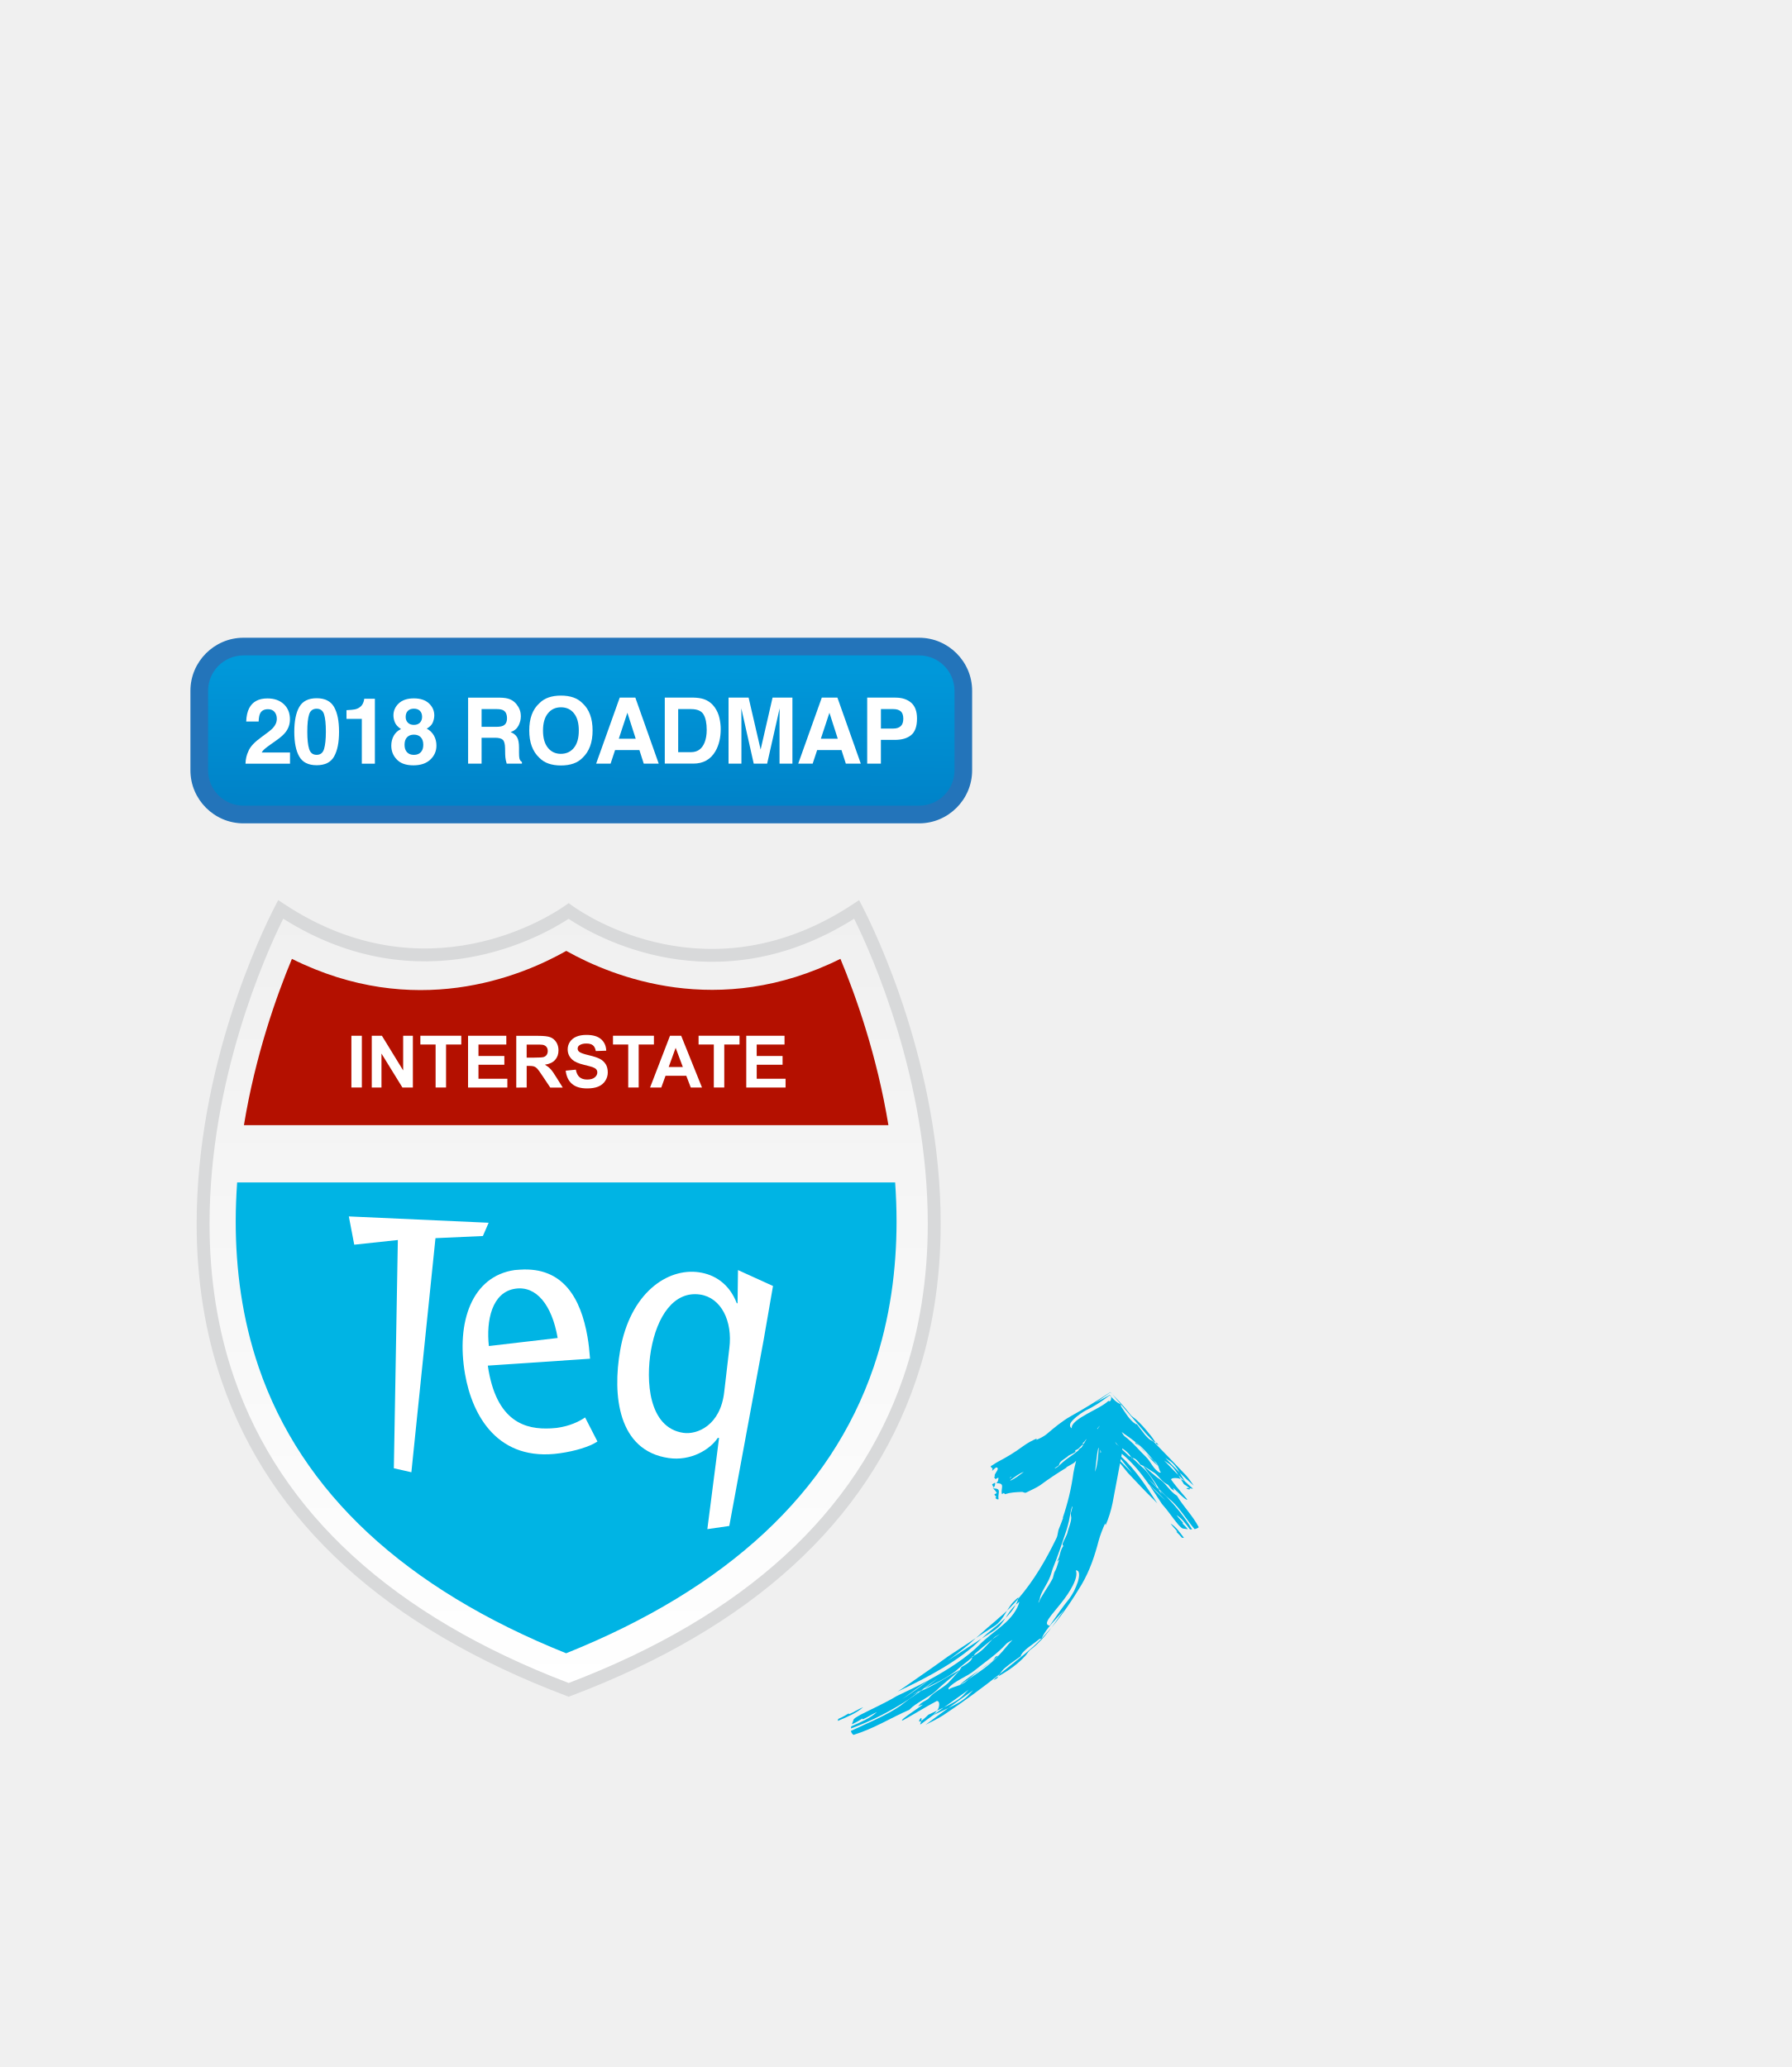
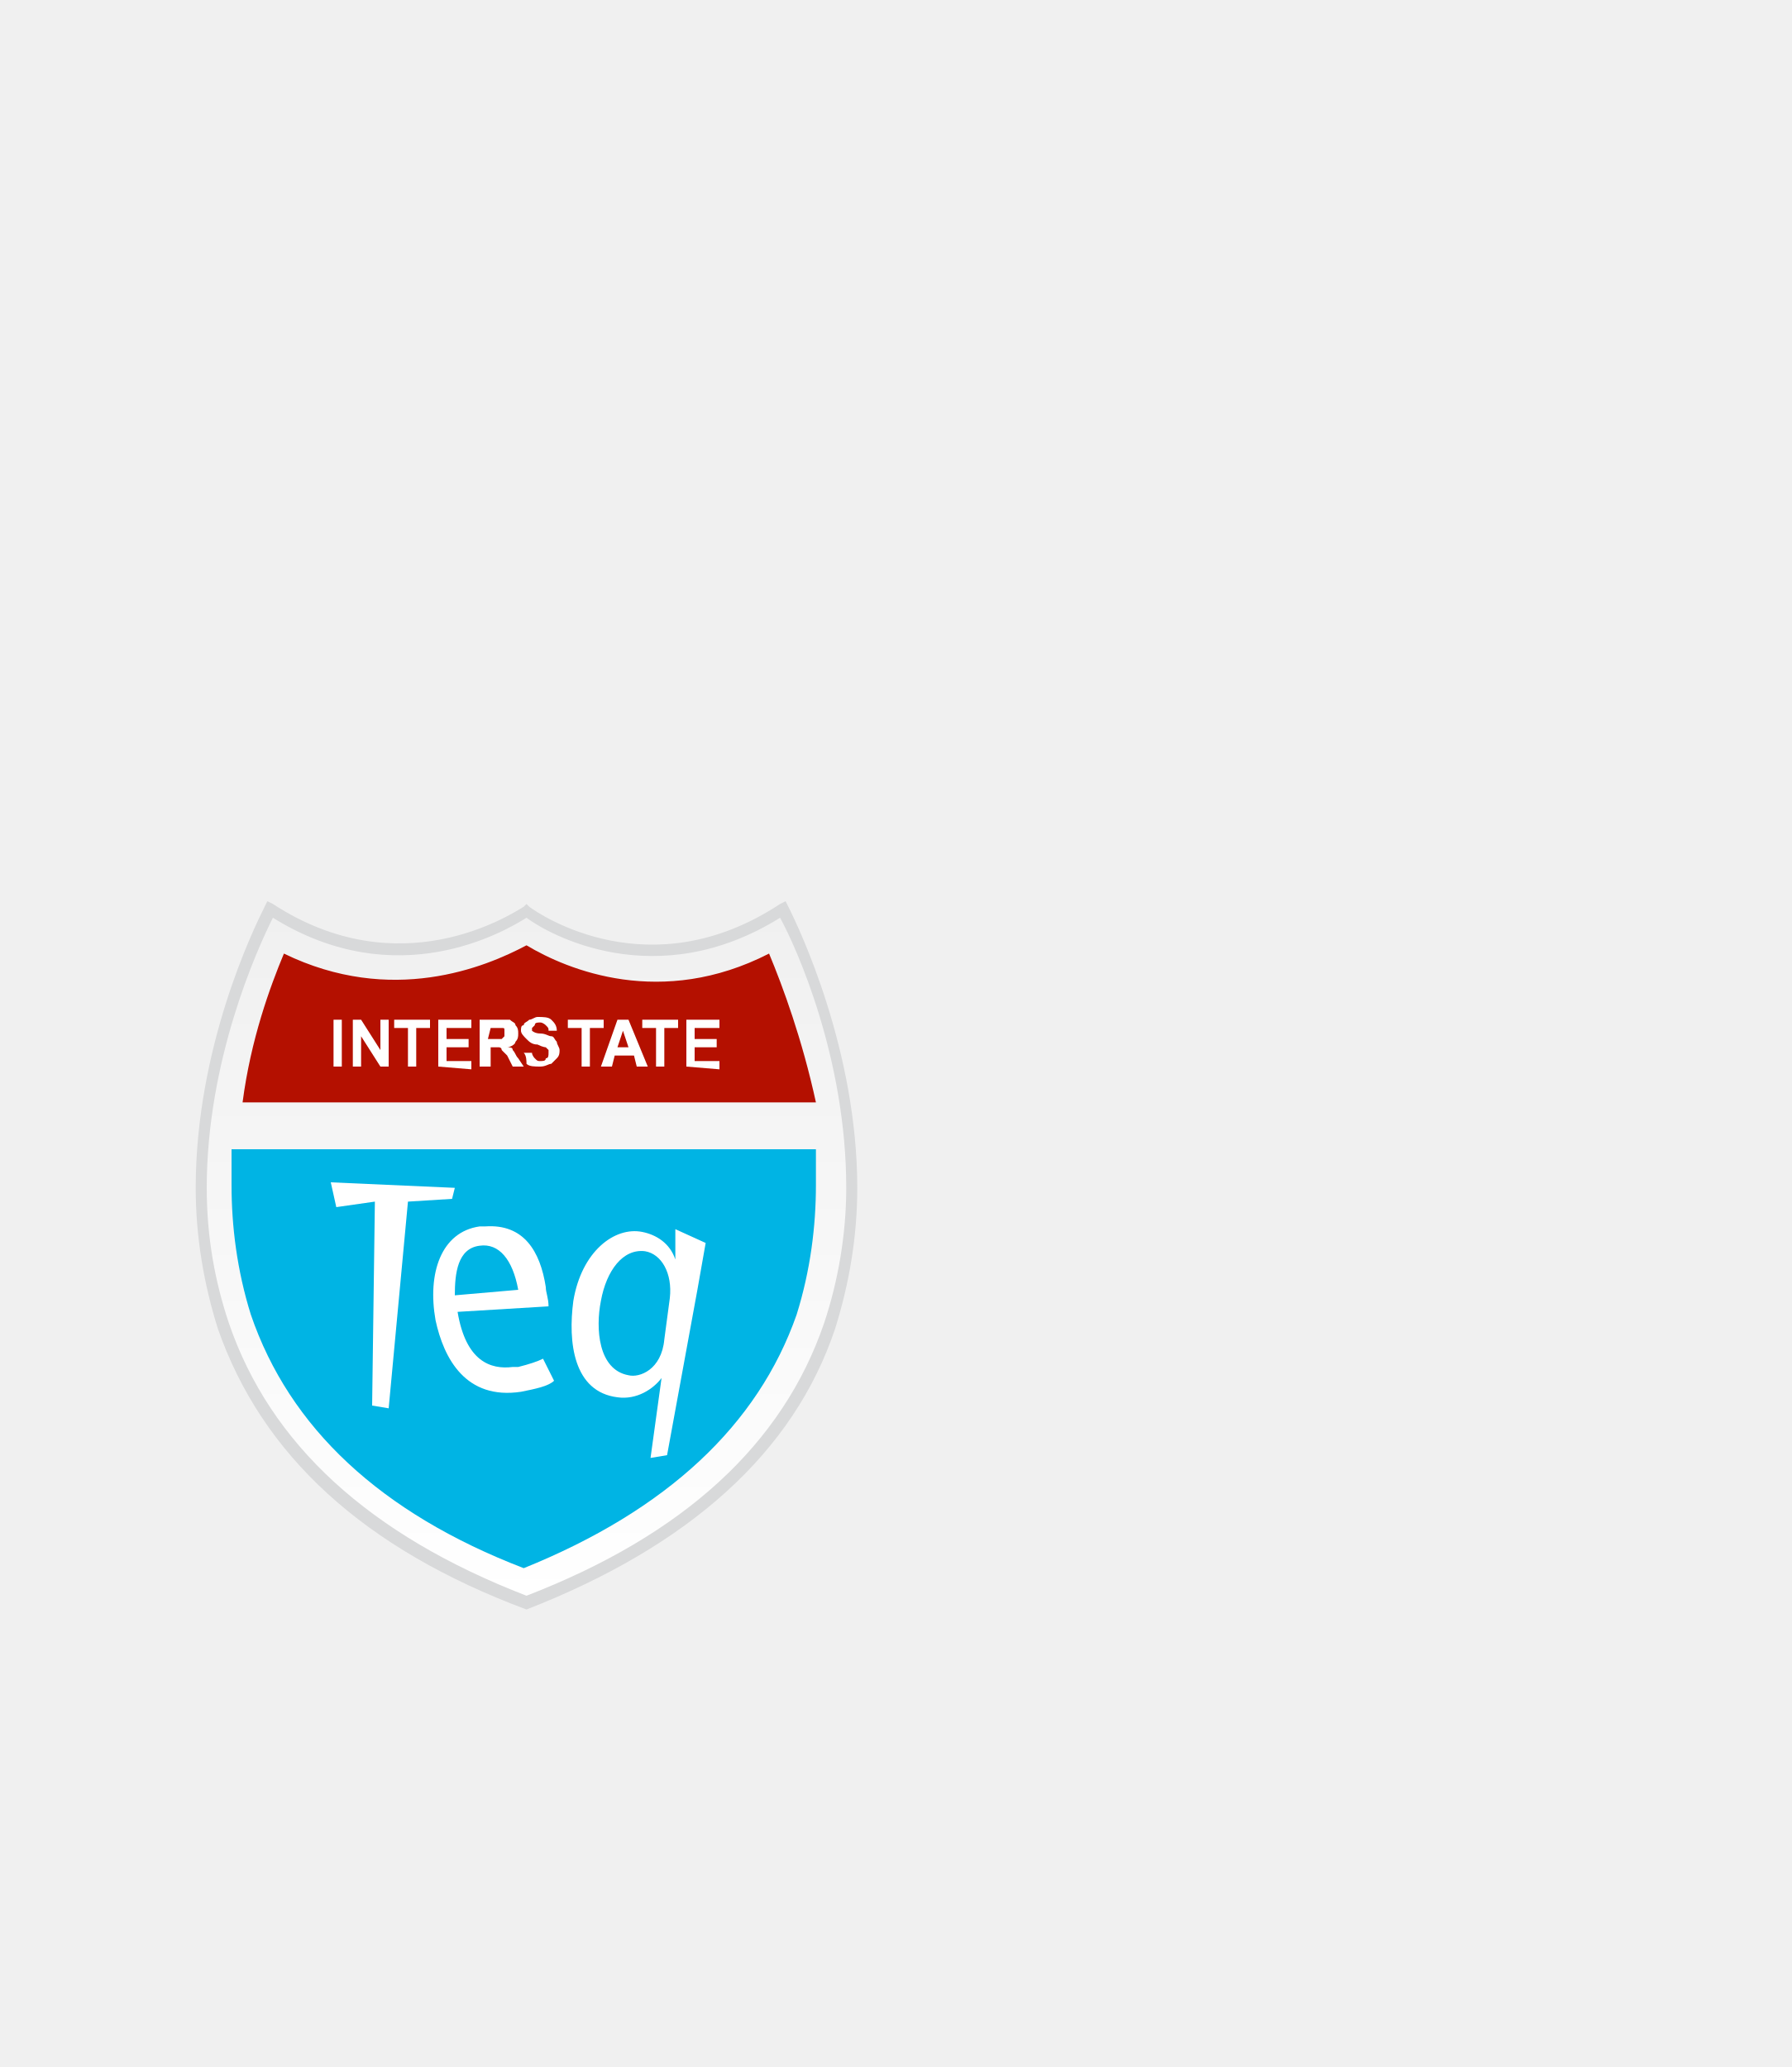
<svg xmlns="http://www.w3.org/2000/svg" version="1.1" id="Layer_1" x="0px" y="0px" viewBox="0 0 65 75" style="enable-background:new 0 0 65 75;" xml:space="preserve">
  <style type="text/css">
	.st0{fill:url(#SVGID_1_);}
	.st1{fill:#D8D9DA;}
	.st2{fill:#00B4E4;}
	.st3{fill:#B41000;}
	.st4{fill:#FFFFFF;}
- 	.st5{fill:#2374BA;}
- 	.st6{fill:url(#SVGID_2_);}
</style>
  <g>
    <g>
-       <linearGradient id="SVGID_1_" gradientUnits="userSpaceOnUse" x1="20.63" y1="109.315" x2="20.63" y2="80.997" gradientTransform="matrix(1 0 0 1 0 -48)">
+       <linearGradient id="SVGID_1_" gradientUnits="userSpaceOnUse" x1="19.13" y1="-30.129" x2="19.13" y2="-4.959" gradientTransform="matrix(1 0 0 -1 0 28)">
        <stop offset="0" style="stop-color:#FFFFFF" />
        <stop offset="1" style="stop-color:#F0F0F0" />
      </linearGradient>
-       <path class="st0" d="M7.368,44.407c0,1.836,0.25,3.754,0.898,5.64c1.726,5.029,5.888,8.82,12.364,11.268    c6.479-2.449,10.64-6.24,12.365-11.271c0.647-1.887,0.897-3.804,0.897-5.64c0-5.711-2.411-10.626-2.814-11.407    c-5.301,3.508-9.88,0.466-10.449,0.058c-0.559,0.394-5.194,3.416-10.448-0.058C9.779,33.778,7.368,38.697,7.368,44.407z" />
-       <path class="st1" d="M20.63,61.565l-0.083-0.032C14,59.059,9.793,55.22,8.045,50.123c-0.604-1.757-0.911-3.681-0.911-5.715    c0-5.722,2.365-10.599,2.84-11.518l0.119-0.231l0.217,0.144c5.148,3.404,9.684,0.414,10.184,0.062l0.136-0.095l0.135,0.097    c0.496,0.356,4.99,3.373,10.184-0.063l0.217-0.144l0.12,0.231c0.474,0.919,2.84,5.796,2.84,11.514    c0,2.034-0.306,3.957-0.909,5.715c-1.748,5.098-5.955,8.939-12.504,11.414L20.63,61.565z M10.274,33.334    c-0.648,1.312-2.672,5.832-2.672,11.074c0,1.983,0.298,3.855,0.885,5.564c1.694,4.938,5.78,8.669,12.143,11.094    c6.366-2.424,10.451-6.158,12.144-11.097c0.586-1.71,0.884-3.582,0.884-5.564c0-5.238-2.024-9.758-2.672-11.07    c-5.043,3.18-9.426,0.627-10.359,0.004C19.688,33.955,15.273,36.483,10.274,33.334z" />
+       <path class="st0" d="M7.3,43.1c0,1.6,0.2,3.3,0.8,5c1.5,4.5,5.2,7.8,11,10c5.8-2.2,9.5-5.5,11-10c0.6-1.7,0.8-3.4,0.8-5    c0-5.1-2.1-9.4-2.5-10.1c-4.7,3.1-8.8,0.4-9.3,0.1c-0.5,0.4-4.6,3-9.3-0.1C9.5,33.7,7.3,38,7.3,43.1z" />
+       <path class="st1" d="M19.1,58.4L19.1,58.4c-5.9-2.2-9.6-5.6-11.2-10.2c-0.5-1.6-0.8-3.3-0.8-5.1c0-5.1,2.1-9.4,2.5-10.2l0.1-0.2    l0.2,0.1c4.6,3,8.6,0.4,9.1,0.1l0.1-0.1l0.1,0.1c0.4,0.3,4.4,3,9.1-0.1l0.2-0.1l0.1,0.2c0.4,0.8,2.5,5.2,2.5,10.2    c0,1.8-0.3,3.5-0.8,5.1C28.8,52.7,25,56.1,19.1,58.4L19.1,58.4z M9.9,33.3c-0.6,1.2-2.4,5.2-2.4,9.8c0,1.8,0.3,3.4,0.8,4.9    c1.5,4.4,5.1,7.7,10.8,9.9c5.7-2.2,9.3-5.5,10.8-9.9c0.5-1.5,0.8-3.2,0.8-4.9c0-4.7-1.8-8.7-2.4-9.8c-4.5,2.8-8.4,0.6-9.2,0    C18.3,33.8,14.4,36.1,9.9,33.3z" />
    </g>
-     <path class="st2" d="M8.551,44.322c0,1.725,0.232,3.519,0.83,5.276c1.552,4.559,5.317,8.046,11.157,10.39   c5.84-2.344,9.605-5.831,11.158-10.39c0.597-1.757,0.829-3.551,0.829-5.276c0-0.48-0.019-0.953-0.051-1.419H8.603   C8.571,43.37,8.551,43.843,8.551,44.322z" />
-     <path class="st3" d="M30.489,34.791c-4.425,2.2-8.258,0.659-9.946-0.288c-1.685,0.954-5.51,2.503-9.953,0.289   c-0.561,1.346-1.327,3.506-1.741,6.035H32.23C31.815,38.297,31.049,36.137,30.489,34.791z" />
+     <path class="st2" d="M8.4,43c0,1.5,0.2,3.1,0.7,4.7c1.4,4.1,4.7,7.2,9.9,9.2c5.2-2.1,8.5-5.2,9.9-9.2c0.5-1.6,0.7-3.2,0.7-4.7   c0-0.4,0-0.8,0-1.3H8.4C8.4,42.2,8.4,42.6,8.4,43z" />
+     <path class="st3" d="M27.9,34.6c-3.9,2-7.3,0.6-8.8-0.3c-1.5,0.8-4.9,2.2-8.8,0.3c-0.5,1.2-1.2,3.1-1.5,5.4h20.8   C29.1,37.7,28.4,35.8,27.9,34.6z" />
    <g>
      <g>
-         <polygon class="st4" points="14.288,53.275 14.433,44.993 12.851,45.163 12.655,44.137 17.727,44.367 17.518,44.848      15.798,44.926 14.924,53.42    " />
+         <polygon class="st4" points="13.5,51 13.6,43.6 12.2,43.8 12,42.9 16.5,43.1 16.4,43.5 14.8,43.6 14.1,51.1    " />
        <g>
-           <path class="st4" d="M21.674,52.304c-0.28,0.19-0.818,0.349-1.356,0.426c-2.252,0.325-3.185-1.359-3.447-2.87      c-0.329-1.894,0.247-3.553,1.802-3.777c0.058-0.008,0.134-0.006,0.191-0.014c1.575-0.106,2.208,1.053,2.448,2.43      c0.049,0.279,0.064,0.453,0.094,0.801l-3.709,0.251c0.298,2.062,1.387,2.325,2.287,2.277c0.073-0.01,0.148-0.007,0.22-0.018      c0.465-0.067,0.796-0.223,1.022-0.379L21.674,52.304z M20.231,48.548c-0.209-1.206-0.776-1.898-1.532-1.789      c-0.857,0.123-1.065,1.158-0.964,2.081L20.231,48.548z" />
-           <path class="st4" d="M25.661,55.484l0.425-3.306l-0.044-0.007c-0.301,0.445-0.996,0.847-1.781,0.734      c-1.845-0.266-2.047-2.279-1.763-3.908c0.361-2.079,1.712-2.999,2.86-2.833c0.553,0.079,1.092,0.402,1.37,1.121l0.029,0.005      l0.016-1.206l1.27,0.577l-0.338,1.948l-1.248,6.759L25.661,55.484z M26.459,48.918c0.124-0.973-0.292-1.834-1.062-1.946      c-0.944-0.137-1.565,0.779-1.781,2.024c-0.189,1.086-0.101,2.81,1.178,2.995c0.494,0.071,1.342-0.268,1.479-1.484L26.459,48.918      z" />
+           <path class="st4" d="M20.1,50.1c-0.2,0.2-0.7,0.3-1.2,0.4c-2,0.3-2.8-1.2-3.1-2.6c-0.3-1.7,0.2-3.2,1.6-3.4c0.1,0,0.1,0,0.2,0      c1.4-0.1,2,0.9,2.2,2.2c0,0.2,0.1,0.4,0.1,0.7l-3.3,0.2c0.3,1.8,1.2,2.1,2,2c0.1,0,0.1,0,0.2,0c0.4-0.1,0.7-0.2,0.9-0.3      L20.1,50.1z M18.8,46.8c-0.2-1.1-0.7-1.7-1.4-1.6c-0.8,0.1-0.9,1-0.9,1.8L18.8,46.8z" />
+           <path class="st4" d="M23.6,52.9L24,50l0,0c-0.3,0.4-0.9,0.8-1.6,0.7c-1.6-0.2-1.8-2-1.6-3.5c0.3-1.8,1.5-2.7,2.5-2.5      c0.5,0.1,1,0.4,1.2,1l0,0l0-1.1l1.1,0.5l-0.3,1.7l-1.1,6L23.6,52.9z M24.3,47.1c0.1-0.9-0.3-1.6-0.9-1.7      c-0.8-0.1-1.4,0.7-1.6,1.8c-0.2,1-0.1,2.5,1,2.7c0.4,0.1,1.2-0.2,1.3-1.3L24.3,47.1z" />
        </g>
      </g>
    </g>
    <g>
-       <path class="st4" d="M12.748,39.459v-1.877h0.379v1.877H12.748z" />
-       <path class="st4" d="M13.487,39.459v-1.877h0.368l0.771,1.258v-1.258h0.352v1.877h-0.38l-0.759-1.231v1.231H13.487z" />
-       <path class="st4" d="M15.803,39.459v-1.56H15.25v-0.318h1.484v0.318h-0.552v1.56H15.803z" />
-       <path class="st4" d="M16.98,39.459v-1.877h1.388V37.9h-1.01v0.416h0.939v0.318h-0.939v0.509h1.048v0.317L16.98,39.459    L16.98,39.459z" />
-       <path class="st4" d="M19.107,37.901h0.295c0.153,0,0.246,0.002,0.276,0.007c0.062,0.01,0.109,0.035,0.143,0.074    c0.034,0.038,0.05,0.089,0.05,0.152c0,0.056-0.013,0.103-0.039,0.14c-0.025,0.037-0.061,0.064-0.106,0.079    c-0.046,0.015-0.159,0.022-0.34,0.022h-0.28v-0.474C19.106,37.901,19.107,37.901,19.107,37.901z M19.107,39.459v-0.784h0.077    c0.088,0,0.151,0.007,0.192,0.021c0.039,0.015,0.078,0.041,0.114,0.079c0.036,0.038,0.102,0.13,0.199,0.277l0.273,0.409h0.453    l-0.229-0.367c-0.09-0.147-0.161-0.248-0.215-0.305c-0.053-0.057-0.121-0.109-0.202-0.158c0.164-0.023,0.287-0.081,0.369-0.173    c0.082-0.092,0.123-0.208,0.123-0.348c0-0.11-0.027-0.209-0.081-0.295c-0.055-0.086-0.127-0.146-0.218-0.18    s-0.237-0.05-0.437-0.05h-0.796v1.877L19.107,39.459L19.107,39.459z" />
-       <path class="st4" d="M20.522,38.849l0.368-0.037c0.022,0.123,0.067,0.214,0.135,0.272c0.068,0.057,0.159,0.087,0.275,0.087    c0.122,0,0.214-0.026,0.276-0.078c0.062-0.052,0.093-0.111,0.093-0.18c0-0.044-0.013-0.082-0.039-0.113    c-0.025-0.032-0.072-0.058-0.136-0.081c-0.044-0.015-0.145-0.043-0.303-0.081c-0.202-0.05-0.344-0.111-0.425-0.185    c-0.115-0.103-0.172-0.229-0.172-0.379c0-0.095,0.026-0.185,0.08-0.268s0.132-0.147,0.234-0.19    c0.102-0.044,0.223-0.065,0.368-0.065c0.235,0,0.411,0.052,0.53,0.156c0.119,0.104,0.18,0.243,0.187,0.417l-0.379,0.013    c-0.016-0.096-0.051-0.166-0.104-0.209c-0.052-0.043-0.132-0.065-0.238-0.065c-0.108,0-0.194,0.022-0.256,0.068    c-0.039,0.029-0.06,0.068-0.06,0.118c0,0.045,0.019,0.083,0.056,0.114c0.048,0.04,0.164,0.082,0.347,0.125    c0.184,0.043,0.32,0.088,0.408,0.135c0.088,0.047,0.156,0.11,0.207,0.191c0.05,0.081,0.075,0.18,0.075,0.299    c0,0.108-0.03,0.209-0.09,0.303c-0.059,0.093-0.144,0.164-0.253,0.209c-0.108,0.046-0.245,0.068-0.407,0.068    c-0.238,0-0.42-0.055-0.547-0.165C20.623,39.219,20.547,39.059,20.522,38.849z" />
-       <path class="st4" d="M22.791,39.459v-1.56h-0.553v-0.318h1.485v0.318H23.17v1.56H22.791z" />
-       <path class="st4" d="M24.259,38.716l0.252-0.696l0.261,0.696H24.259z M24.712,37.583h-0.406l-0.723,1.877h0.407l0.154-0.426h0.753    l0.163,0.426h0.407L24.712,37.583z" />
-       <path class="st4" d="M25.896,39.459v-1.56h-0.553v-0.318h1.485v0.318h-0.553v1.56H25.896z" />
-       <path class="st4" d="M27.073,39.459v-1.877h1.388V37.9h-1.01v0.416h0.939v0.318h-0.938v0.509h1.047v0.317L27.073,39.459    L27.073,39.459z" />
+       <path class="st4" d="M12.1,38.7V37h0.3v1.7H12.1z" />
+       <path class="st4" d="M12.8,38.7V37h0.3l0.7,1.1V37h0.3v1.7h-0.3l-0.7-1.1v1.1H12.8z" />
+       <path class="st4" d="M14.8,38.7v-1.4h-0.5V37h1.3v0.3h-0.5v1.4H14.8z" />
+       <path class="st4" d="M15.9,38.7V37h1.2v0.3h-0.9v0.4h0.8V38h-0.8v0.5h0.9v0.3L15.9,38.7L15.9,38.7z" />
+       <path class="st4" d="M17.8,37.3H18c0.1,0,0.2,0,0.2,0c0.1,0,0.1,0,0.1,0.1c0,0,0,0.1,0,0.1c0,0,0,0.1,0,0.1c0,0-0.1,0.1-0.1,0.1    c0,0-0.1,0-0.3,0h-0.2L17.8,37.3C17.8,37.3,17.8,37.3,17.8,37.3z M17.8,38.7V38h0.1c0.1,0,0.1,0,0.2,0c0,0,0.1,0,0.1,0.1    c0,0,0.1,0.1,0.2,0.2l0.2,0.4h0.4l-0.2-0.3c-0.1-0.1-0.1-0.2-0.2-0.3c0-0.1-0.1-0.1-0.2-0.1c0.1,0,0.3-0.1,0.3-0.2    c0.1-0.1,0.1-0.2,0.1-0.3c0-0.1,0-0.2-0.1-0.3c0-0.1-0.1-0.1-0.2-0.2c-0.1,0-0.2,0-0.4,0h-0.7v1.7L17.8,38.7L17.8,38.7z" />
+       <path class="st4" d="M19,38.2l0.3,0c0,0.1,0.1,0.2,0.1,0.2c0.1,0.1,0.1,0.1,0.2,0.1c0.1,0,0.2,0,0.2-0.1c0.1,0,0.1-0.1,0.1-0.2    c0,0,0-0.1,0-0.1c0,0-0.1-0.1-0.1-0.1c0,0-0.1,0-0.3-0.1c-0.2,0-0.3-0.1-0.4-0.2c-0.1-0.1-0.2-0.2-0.2-0.3c0-0.1,0-0.2,0.1-0.2    c0-0.1,0.1-0.1,0.2-0.2c0.1,0,0.2-0.1,0.3-0.1c0.2,0,0.4,0,0.5,0.1c0.1,0.1,0.2,0.2,0.2,0.4l-0.3,0c0-0.1,0-0.1-0.1-0.2    c0,0-0.1-0.1-0.2-0.1c-0.1,0-0.2,0-0.2,0.1c0,0-0.1,0.1-0.1,0.1c0,0,0,0.1,0,0.1c0,0,0.1,0.1,0.3,0.1c0.2,0,0.3,0.1,0.4,0.1    c0.1,0,0.1,0.1,0.2,0.2c0,0.1,0.1,0.2,0.1,0.3c0,0.1,0,0.2-0.1,0.3c-0.1,0.1-0.1,0.1-0.2,0.2c-0.1,0-0.2,0.1-0.4,0.1    c-0.2,0-0.4,0-0.5-0.1C19.1,38.5,19.1,38.3,19,38.2z" />
+       <path class="st4" d="M21.1,38.7v-1.4h-0.5V37h1.3v0.3h-0.5v1.4H21.1z" />
+       <path class="st4" d="M22.4,38l0.2-0.6l0.2,0.6H22.4z M22.8,37h-0.4l-0.6,1.7h0.4l0.1-0.4h0.7l0.1,0.4h0.4L22.8,37z" />
+       <path class="st4" d="M23.8,38.7v-1.4h-0.5V37h1.3v0.3h-0.5v1.4H23.8z" />
+       <path class="st4" d="M24.9,38.7V37h1.2v0.3h-0.9v0.4H26V38h-0.8v0.5h0.9v0.3L24.9,38.7L24.9,38.7z" />
    </g>
  </g>
-   <g>
-     <path class="st5" d="M35.267,27.951c0,1.058-0.866,1.924-1.924,1.924H8.832c-1.058,0-1.924-0.866-1.924-1.924v-2.887   c0-1.057,0.866-1.924,1.924-1.924h24.511c1.058,0,1.924,0.866,1.924,1.924V27.951z" />
-     <linearGradient id="SVGID_2_" gradientUnits="userSpaceOnUse" x1="21.106" y1="3.751" x2="21.063" y2="-1.675" gradientTransform="matrix(1 0 0 -1 0 28)">
-       <stop offset="0" style="stop-color:#0098DA" />
-       <stop offset="1" style="stop-color:#0080C6" />
-     </linearGradient>
-     <path class="st6" d="M8.832,23.781c-0.708,0-1.283,0.576-1.283,1.283v2.886c0,0.708,0.575,1.283,1.283,1.283h24.511   c0.708,0,1.284-0.575,1.284-1.283v-2.886c0-0.707-0.575-1.283-1.284-1.283C33.343,23.781,8.832,23.781,8.832,23.781z" />
-     <g>
-       <path class="st4" d="M9.016,27.246c0.065-0.157,0.222-0.324,0.467-0.499c0.213-0.152,0.352-0.262,0.414-0.328    c0.096-0.103,0.145-0.216,0.145-0.338c0-0.1-0.027-0.182-0.082-0.249c-0.055-0.066-0.135-0.099-0.237-0.099    c-0.141,0-0.237,0.052-0.288,0.158c-0.029,0.061-0.047,0.157-0.052,0.289H8.932c0.007-0.201,0.044-0.363,0.109-0.486    c0.123-0.235,0.343-0.352,0.659-0.352c0.25,0,0.448,0.069,0.596,0.208s0.222,0.321,0.222,0.549c0,0.175-0.052,0.329-0.156,0.465    c-0.068,0.09-0.18,0.19-0.337,0.3l-0.186,0.132c-0.117,0.082-0.195,0.142-0.238,0.179s-0.079,0.079-0.108,0.128h1.028v0.408H8.906    C8.911,27.539,8.947,27.385,9.016,27.246z" />
-       <path class="st4" d="M12.119,25.652c0.121,0.211,0.181,0.511,0.181,0.9s-0.061,0.688-0.181,0.899s-0.331,0.315-0.631,0.315    s-0.511-0.105-0.631-0.315c-0.121-0.21-0.181-0.51-0.181-0.899s0.061-0.689,0.181-0.9s0.331-0.317,0.631-0.317    C11.787,25.335,11.997,25.441,12.119,25.652z M11.214,27.174c0.044,0.144,0.136,0.215,0.273,0.215s0.228-0.072,0.27-0.215    s0.065-0.351,0.065-0.622c0-0.284-0.022-0.495-0.065-0.631c-0.043-0.137-0.133-0.205-0.27-0.205s-0.229,0.068-0.273,0.205    s-0.066,0.347-0.066,0.631C11.148,26.824,11.17,27.031,11.214,27.174z" />
-       <path class="st4" d="M12.57,26.083v-0.315c0.146-0.007,0.248-0.017,0.307-0.029c0.093-0.021,0.169-0.062,0.227-0.123    c0.04-0.042,0.07-0.098,0.091-0.169c0.012-0.042,0.018-0.074,0.018-0.094H13.6v2.357h-0.474v-1.626L12.57,26.083L12.57,26.083z" />
-       <path class="st4" d="M14.284,26.696c0.06-0.108,0.148-0.188,0.263-0.242c-0.114-0.076-0.188-0.158-0.223-0.247    c-0.034-0.088-0.051-0.17-0.051-0.248c0-0.171,0.065-0.317,0.194-0.438s0.311-0.181,0.547-0.181s0.418,0.061,0.547,0.181    c0.129,0.121,0.194,0.266,0.194,0.438c0,0.078-0.017,0.16-0.051,0.248c-0.034,0.089-0.108,0.165-0.222,0.23    c0.117,0.065,0.204,0.151,0.263,0.258s0.088,0.227,0.088,0.359c0,0.198-0.073,0.367-0.221,0.507    c-0.147,0.139-0.352,0.209-0.616,0.209s-0.463-0.069-0.598-0.209c-0.136-0.139-0.203-0.308-0.203-0.507    C14.195,26.923,14.225,26.803,14.284,26.696z M14.766,27.294c0.06,0.065,0.143,0.096,0.25,0.096s0.189-0.032,0.25-0.096    c0.061-0.065,0.09-0.153,0.09-0.27c0-0.12-0.031-0.211-0.092-0.274s-0.144-0.094-0.248-0.094c-0.105,0-0.187,0.031-0.248,0.094    c-0.062,0.063-0.092,0.153-0.092,0.274C14.676,27.14,14.706,27.23,14.766,27.294z M14.796,26.221    c0.052,0.054,0.125,0.081,0.219,0.081s0.167-0.027,0.22-0.081c0.051-0.054,0.078-0.124,0.078-0.209    c0-0.093-0.025-0.165-0.078-0.219c-0.051-0.052-0.125-0.079-0.22-0.079c-0.094,0-0.166,0.026-0.219,0.079    c-0.052,0.052-0.079,0.125-0.079,0.219C14.716,26.097,14.743,26.167,14.796,26.221z" />
-       <g>
-         <path class="st4" d="M18.505,25.375c0.088,0.038,0.163,0.094,0.224,0.167c0.05,0.061,0.091,0.128,0.121,0.201     c0.03,0.074,0.045,0.158,0.045,0.252c0,0.114-0.029,0.225-0.086,0.336c-0.057,0.109-0.152,0.188-0.284,0.233     c0.11,0.044,0.189,0.108,0.235,0.189s0.069,0.207,0.069,0.375v0.161c0,0.109,0.004,0.183,0.013,0.223     c0.013,0.062,0.044,0.108,0.093,0.137v0.06h-0.553c-0.015-0.053-0.026-0.096-0.033-0.128c-0.013-0.067-0.021-0.136-0.022-0.206     l-0.004-0.223c-0.002-0.152-0.028-0.254-0.079-0.306c-0.051-0.051-0.146-0.077-0.285-0.077h-0.488v0.94h-0.489v-2.395h1.145     C18.291,25.316,18.417,25.336,18.505,25.375z M17.471,25.729v0.643h0.539c0.108,0,0.187-0.013,0.241-0.039     c0.094-0.046,0.142-0.135,0.142-0.269c0-0.145-0.046-0.243-0.137-0.293c-0.051-0.028-0.129-0.042-0.232-0.042     C18.024,25.729,17.471,25.729,17.471,25.729z" />
-         <path class="st4" d="M21.135,27.495c-0.18,0.187-0.442,0.28-0.785,0.28s-0.604-0.093-0.785-0.28     c-0.243-0.228-0.365-0.558-0.365-0.988c0-0.439,0.122-0.769,0.365-0.988c0.18-0.186,0.442-0.28,0.785-0.28     s0.604,0.093,0.785,0.28c0.241,0.22,0.363,0.55,0.363,0.988C21.498,26.937,21.377,27.267,21.135,27.495z M20.823,27.131     c0.117-0.146,0.175-0.354,0.175-0.625c0-0.268-0.058-0.476-0.175-0.623s-0.274-0.219-0.472-0.219s-0.356,0.073-0.474,0.22     c-0.118,0.146-0.178,0.354-0.178,0.624s0.059,0.478,0.178,0.625c0.118,0.147,0.276,0.22,0.474,0.22     C20.549,27.35,20.706,27.278,20.823,27.131z" />
-         <path class="st4" d="M22.482,25.313h0.567l0.848,2.395h-0.543l-0.158-0.493h-0.882l-0.163,0.493h-0.524L22.482,25.313z      M22.449,26.803h0.613l-0.302-0.942L22.449,26.803z" />
-         <path class="st4" d="M25.521,25.364c0.168,0.055,0.304,0.156,0.409,0.304c0.083,0.119,0.14,0.248,0.17,0.387     c0.031,0.138,0.046,0.271,0.046,0.396c0,0.319-0.065,0.588-0.193,0.809c-0.174,0.298-0.441,0.447-0.803,0.447h-1.033v-2.395     h1.033C25.299,25.315,25.422,25.333,25.521,25.364z M24.603,25.729v1.563h0.463c0.237,0,0.401-0.117,0.495-0.35     c0.05-0.128,0.077-0.28,0.077-0.456c0-0.244-0.038-0.431-0.115-0.562s-0.229-0.195-0.456-0.195     C25.066,25.729,24.603,25.729,24.603,25.729z" />
-         <path class="st4" d="M28.027,25.313h0.72v2.395H28.28v-1.62c0-0.047,0-0.111,0.002-0.195c0.001-0.084,0.002-0.149,0.002-0.194     l-0.454,2.01h-0.486l-0.451-2.01c0,0.046,0.001,0.11,0.002,0.194s0.002,0.15,0.002,0.195v1.62H26.43v-2.395h0.728l0.436,1.884     L28.027,25.313z" />
-         <path class="st4" d="M29.813,25.313h0.567l0.848,2.395h-0.543l-0.158-0.493h-0.882l-0.163,0.493h-0.524L29.813,25.313z      M29.779,26.803h0.613l-0.302-0.942L29.779,26.803z" />
-         <path class="st4" d="M33.056,26.671c-0.14,0.117-0.34,0.176-0.601,0.176h-0.498v0.861H31.46v-2.395h1.028     c0.237,0,0.426,0.062,0.568,0.185c0.141,0.123,0.211,0.314,0.211,0.574C33.267,26.354,33.197,26.555,33.056,26.671z      M32.675,25.808c-0.064-0.053-0.152-0.079-0.266-0.079h-0.451v0.706h0.451c0.114,0,0.203-0.029,0.266-0.086     c0.064-0.057,0.095-0.149,0.095-0.273C32.769,25.951,32.738,25.862,32.675,25.808z" />
-       </g>
-     </g>
-   </g>
-   <g>
-     <path class="st2" d="M36.03,54.007c0.01-0.012,0.018-0.023,0.025-0.034c-0.019,0.01-0.038,0.02-0.038,0.02L36.03,54.007z" />
-     <path class="st2" d="M35.938,53.776c0.005,0.003,0.008,0.007,0.012,0.011c0-0.006-0.001-0.012,0-0.017L35.938,53.776z" />
-     <path class="st2" d="M36.03,54.008c0.047,0.055,0.106,0.102,0.13,0.168c-0.021,0.011-0.063,0.033-0.084,0.044   c0.003,0.041,0.048,0.061,0.071,0.092c-0.021,0.011-0.042,0.022-0.03,0.037c0.018,0.047,0.061,0.062,0.109,0.051   C36.183,54.18,36.365,54,36.03,54.008z" />
-     <path class="st2" d="M36.057,53.969c0.037-0.055,0.049-0.103,0.044-0.171l-0.11,0.057C36.007,53.896,36.019,53.94,36.057,53.969z" />
-     <path class="st2" d="M42.466,55.281c0.079,0.116,0.163,0.183,0.243,0.293c-0.01,0.004-0.023,0.011-0.036,0.005   c0.068,0.063,0.143,0.138,0.204,0.217c0.025,0.003,0.05,0.005,0.075,0.006C42.805,55.606,42.668,55.405,42.466,55.281z" />
-     <path class="st2" d="M42.95,53.852c0.112,0.071,0.171,0.117,0.198,0.147c0.033,0.004,0.075,0.01,0.128,0.019   c-0.004-0.005-0.008-0.011-0.011-0.016c-0.095-0.082-0.189-0.166-0.281-0.253c-0.049-0.031-0.098-0.059-0.147-0.078   C42.873,53.731,42.91,53.792,42.95,53.852z" />
-     <path class="st2" d="M43.148,53.998C42.865,53.967,43.254,54.113,43.148,53.998L43.148,53.998z" />
-     <path class="st2" d="M41.633,53.817c0.017,0.017,0.033,0.033,0.049,0.05l-0.01-0.014L41.633,53.817z" />
-     <path class="st2" d="M41.38,52.516c0.062,0.078,0.129,0.154,0.2,0.226c-0.13-0.156-0.261-0.314-0.405-0.43   c0.014,0.02,0.011,0.048,0.025,0.069C41.262,52.408,41.338,52.455,41.38,52.516z" />
-     <path class="st2" d="M42.141,54.207l-0.084-0.123c-0.013-0.02-0.026-0.039-0.039-0.059c-0.119-0.114-0.238-0.233-0.363-0.361   c0.109,0.097,0.217,0.198,0.324,0.301c-0.149-0.236-0.286-0.491-0.499-0.693c-0.132-0.099-0.259-0.251-0.404-0.371   c-0.008,0-0.017,0-0.025,0c-0.006-0.012-0.012-0.023-0.018-0.034c-0.024-0.013-0.053-0.026-0.071-0.033   c-0.069-0.065-0.139-0.131-0.21-0.198c-0.013-0.013-0.027-0.026-0.04-0.039c0.001-0.015,0.003-0.03,0.004-0.044   c0.034,0.025,0.069,0.049,0.101,0.075c0.084,0.067,0.158,0.14,0.216,0.24c0.016,0.009,0.03,0.018,0.035,0.026l0.008,0.007   c0.132,0.006,0.224,0.14,0.303,0.256c0.02-0.035,0.045,0.034,0.079,0.019c0.152,0.093,0.303,0.186,0.424,0.267   c0.179,0.134,0.258,0.313,0.457,0.412c0.062,0.026,0.101,0.116,0.16,0.17c0.034,0.019,0.067,0.041,0.1,0.064   c-0.015-0.033-0.029-0.066-0.043-0.099c0.003-0.028,0.461,0.474,0.514,0.424c0.017-0.007-0.366-0.415-0.585-0.729   c0.009-0.084,0.285-0.056,0.33-0.022c0.008,0.002,0.015,0.006,0.023,0.009c-0.029-0.049-0.057-0.097-0.085-0.145   c-0.067-0.067-0.134-0.135-0.201-0.202c-0.106-0.11-0.213-0.221-0.32-0.332c0.036,0.026,0.074,0.052,0.112,0.078   c0.02,0.011,0.04,0.024,0.058,0.037c0.15,0.104,0.253,0.257,0.35,0.42c0.077,0.076,0.154,0.15,0.232,0.224l0.008,0.005   c-0.071-0.106-0.133-0.219-0.198-0.327c-0.176-0.173-0.348-0.353-0.52-0.534c0.036,0.026,0.074,0.052,0.112,0.078   c0.182,0.102,0.299,0.273,0.408,0.456c0.167,0.165,0.337,0.325,0.513,0.476c-0.082-0.119-0.175-0.255-0.272-0.365   c-0.409-0.436-0.797-0.831-1.188-1.232c-0.076-0.036-0.145-0.075-0.192-0.123c-0.029-0.027-0.058-0.056-0.085-0.087   c-0.015-0.017-0.024-0.026-0.044-0.051l-0.061-0.079c-0.08-0.105-0.158-0.211-0.232-0.304c-0.006,0.055-0.073-0.043-0.086-0.03   c-0.185-0.142-0.315-0.365-0.466-0.586c-0.021-0.031-0.012-0.049-0.027-0.098c-0.147-0.062-0.273-0.181-0.397-0.338   c-0.176,0.109-0.355,0.194-0.535,0.284c0.18-0.107,0.362-0.235,0.556-0.376l0.069,0.071c-0.023-0.027-0.046-0.054-0.067-0.079   c-0.512,0.332-0.95,0.602-1.403,0.855c-0.056,0.033-0.113,0.066-0.168,0.099c-0.038,0.025-0.076,0.051-0.114,0.076   c-0.074,0.051-0.146,0.104-0.216,0.158c-0.14,0.108-0.273,0.22-0.405,0.333c-0.11,0.09-0.24,0.153-0.375,0.21   c0.004-0.015,0.007-0.03,0.008-0.046c-0.168,0.071-0.318,0.154-0.465,0.258l-0.04,0.028c-0.298,0.22-0.573,0.385-0.913,0.563   c-0.083,0.044-0.155,0.103-0.238,0.146c-0.051,0.048,0.125,0.085,0.033,0.155c0.009,0.001,0.018,0.004,0.028,0.007   c0.064-0.061,0.112-0.126,0.16-0.105c0.078,0.048-0.046,0.162-0.091,0.277c0.006,0.013,0.012,0.027,0.016,0.042   c0,0-0.014,0.007-0.03,0.016v0.017c0.02,0.019,0.033,0.043,0.042,0.068l0.11-0.057c0.005,0.068-0.007,0.115-0.044,0.171   l0.002,0.002l-0.005-0.003c-0.008,0.011-0.016,0.022-0.025,0.034v0.001c0.334-0.008,0.153,0.173,0.197,0.391   c0.025-0.006,0.051-0.019,0.076-0.039c0.012,0.015,0.036,0.046,0.036,0.046c0.212-0.068,0.384-0.072,0.611-0.083   c0.054-0.006,0.101,0.055,0.164,0.022c0.167-0.087,0.346-0.159,0.501-0.262c0.317-0.236,0.632-0.443,0.961-0.643   c-0.005-0.002-0.009-0.005-0.011-0.009c0.081-0.046,0.162-0.092,0.244-0.14c0.049-0.026,0.079-0.063,0.113-0.099   c-0.035,0.143-0.07,0.286-0.096,0.431c-0.077,0.58-0.21,1.115-0.388,1.64c0.005-0.002,0.01-0.002,0.014,0   c-0.045,0.126-0.094,0.25-0.144,0.376c-0.056,0.121-0.04,0.238-0.098,0.359c-0.392,0.812-0.828,1.552-1.391,2.206   c-0.018,0.072-0.046,0.143-0.085,0.211c0.039-0.035,0.085-0.068,0.13-0.104c-0.068,0.284-0.298,0.585-0.588,0.83   c-0.067,0.063-0.149,0.127-0.228,0.189c-0.079,0.062-0.156,0.124-0.23,0.183c-0.147,0.121-0.282,0.235-0.387,0.342   c-0.481,0.479-1.124,0.898-1.83,1.282c-0.307,0.241-0.636,0.477-0.984,0.703c0.303-0.226,0.62-0.447,0.961-0.69   c-0.375,0.204-0.771,0.396-1.169,0.583c-0.417,0.252-0.853,0.443-1.298,0.67c-0.097,0.062-0.205,0.107-0.256,0.169   c-0.024,0.062-0.049,0.125-0.069,0.185c0.141-0.064,0.278-0.142,0.391-0.214c-0.013,0.013-0.002,0.025,0.004,0.034   c0.195-0.087,0.315-0.177,0.516-0.267c-0.227,0.212-0.579,0.366-0.932,0.519c-0.006,0.027-0.011,0.053-0.013,0.078   c0.765-0.274,1.476-0.653,2.119-1.071c0.112-0.082,0.225-0.165,0.339-0.249c-0.067,0.028-0.134,0.056-0.204,0.082l0.206-0.106   c0.033-0.017,0.066-0.033,0.099-0.05c0.193-0.138,0.391-0.281,0.601-0.432c-0.162,0.127-0.327,0.258-0.501,0.383   c0.394-0.192,0.815-0.385,1.144-0.645c0.161-0.154,0.405-0.321,0.597-0.495c0-0.008,0-0.017-0.001-0.025   c0.019-0.009,0.036-0.018,0.054-0.027c0.02-0.027,0.039-0.06,0.051-0.08c0.206-0.175,0.41-0.352,0.634-0.525   c0.017-0.017,0.035-0.034,0.052-0.052c0.051-0.055,0.16-0.1,0.224-0.14c-0.098,0.062-0.189,0.126-0.276,0.192   c-0.221,0.229-0.367,0.435-0.685,0.606c-0.014,0.019-0.028,0.035-0.041,0.042l-0.012,0.01c-0.006,0.133-0.222,0.258-0.409,0.366   c0.058,0.011-0.054,0.053-0.029,0.083c-0.151,0.173-0.304,0.345-0.436,0.485c-0.225,0.207-0.52,0.325-0.692,0.54   c-0.046,0.066-0.196,0.123-0.289,0.191c-0.033,0.037-0.072,0.073-0.111,0.11c0.056-0.02,0.112-0.04,0.169-0.06   c0.024,0-0.181,0.134-0.382,0.275c-0.202,0.14-0.403,0.283-0.363,0.306c0.003,0.004,0.05-0.021,0.127-0.064   c0.077-0.044,0.186-0.105,0.308-0.178c0.247-0.144,0.556-0.328,0.822-0.469c0.14-0.008,0.085,0.272,0.025,0.324   c-0.005,0.008-0.011,0.017-0.016,0.025c0.083-0.038,0.166-0.076,0.248-0.114c0.114-0.082,0.229-0.163,0.343-0.246   c0.187-0.13,0.37-0.266,0.557-0.399c-0.044,0.043-0.087,0.087-0.13,0.131c-0.019,0.023-0.04,0.045-0.061,0.067   c-0.173,0.177-0.434,0.312-0.709,0.446c-0.131,0.092-0.26,0.184-0.387,0.277c-0.003,0.003-0.006,0.006-0.008,0.009   c0.181-0.093,0.376-0.176,0.559-0.265c0.296-0.213,0.598-0.429,0.901-0.647c-0.044,0.043-0.087,0.087-0.13,0.132   c-0.086,0.104-0.2,0.196-0.332,0.281c-0.133,0.083-0.283,0.16-0.439,0.235c-0.283,0.203-0.561,0.406-0.83,0.608   c0.209-0.102,0.444-0.223,0.635-0.342c0.755-0.5,1.413-0.991,2.06-1.5c0.056-0.087,0.118-0.167,0.196-0.229   c0.173-0.15,0.401-0.295,0.584-0.432c-0.059-0.009,0.039-0.07,0.026-0.085c0.018-0.023,0.037-0.044,0.058-0.066   c0.022-0.023,0.045-0.046,0.069-0.068c0.048-0.044,0.101-0.087,0.157-0.128c0.114-0.08,0.224-0.168,0.337-0.255   c0.032-0.025,0.046-0.012,0.092-0.026c0.155-0.371,0.523-0.695,0.831-1.057c-0.079,0.111-0.163,0.218-0.237,0.33   c-0.076,0.112-0.159,0.219-0.237,0.331c0.428-0.513,0.769-1.023,1.093-1.562c0.303-0.519,0.477-1.053,0.617-1.589   c0.06-0.218,0.144-0.424,0.234-0.629c0.005,0.022,0.011,0.044,0.019,0.066c0.109-0.256,0.192-0.511,0.249-0.791l0.015-0.076   c0.092-0.486,0.172-0.913,0.261-1.385c0.093,0.118,0.188,0.234,0.283,0.351c0.317,0.334,0.625,0.671,0.963,0.996   c0.037,0.037,0.073,0.075,0.107,0.113c-0.398-0.615-0.794-1.227-1.308-1.694c0.002-0.012,0.005-0.024,0.007-0.037   c0.004-0.023,0.007-0.047,0.011-0.071c0.375,0.307,0.688,0.692,0.979,1.105c0.205,0.185,0.408,0.38,0.603,0.584   c-0.2-0.176-0.391-0.364-0.594-0.57c0.159,0.227,0.312,0.463,0.465,0.699c0.22,0.244,0.382,0.498,0.593,0.752   c0.059,0.054,0.101,0.116,0.163,0.142c0.063,0.01,0.126,0.02,0.188,0.027c-0.061-0.079-0.136-0.154-0.204-0.217   c0.013,0.007,0.026-0.001,0.036-0.005c-0.08-0.11-0.164-0.177-0.243-0.293c0.202,0.125,0.339,0.325,0.486,0.521   c0.027,0.001,0.054,0.002,0.08,0.001c-0.258-0.427-0.589-0.833-0.948-1.21c-0.073-0.065-0.145-0.131-0.217-0.199   C42.101,54.125,42.122,54.165,42.141,54.207z M36.671,53.586c0.006,0.002,0.012,0.004,0.018,0.005   c-0.016,0.02-0.032,0.039-0.049,0.056C36.642,53.622,36.651,53.597,36.671,53.586z M36.659,53.722   c-0.003-0.004-0.005-0.008-0.007-0.013c0.164-0.119,0.325-0.253,0.489-0.301C36.981,53.52,36.822,53.656,36.659,53.722z    M37.958,53.43l-0.006-0.007l0.007,0.003L37.958,53.43z M36.228,60.07c-0.145,0.159-0.32,0.308-0.507,0.452   c-0.188,0.142-0.391,0.276-0.589,0.411c-0.031,0.028-0.062,0.056-0.093,0.083c-0.07,0.056-0.141,0.092-0.214,0.122l-0.028,0.019   l0.014-0.014c-0.11,0.043-0.225,0.072-0.352,0.129l-0.022,0.034l-0.036-0.046c0.22-0.274,0.654-0.404,0.949-0.644   c0.383-0.31,0.829-0.604,1.156-0.971c0.052-0.055,0.162-0.101,0.226-0.142C36.545,59.688,36.416,59.883,36.228,60.07z    M37.676,58.157c-0.009-0.05,0.038-0.103,0.045-0.141c0.026-0.236,0.275-0.526,0.381-0.824c0.039-0.097,0.06-0.203,0.098-0.298   c0.182-0.445,0.329-0.903,0.494-1.387c0.03-0.098,0.059-0.206,0.084-0.315c0.023-0.11,0.044-0.221,0.061-0.323   c0.01-0.07,0.031-0.135,0.054-0.198c0.006-0.001,0.012-0.003,0.019-0.004l-0.066,0.242c-0.005,0.071,0.027,0.157,0.015,0.189   c-0.009,0.144-0.078,0.3-0.125,0.466c-0.021,0.14-0.124,0.282-0.184,0.441c-0.015,0.03,0.007,0.078,0.025,0.087   c-0.071,0.099-0.096,0.191-0.121,0.283c-0.025,0.092-0.044,0.189-0.117,0.286l0.089-0.07c-0.053,0.127-0.067,0.236-0.141,0.393   c-0.076,0.115-0.061,0.243-0.12,0.33C38.003,57.618,37.787,57.89,37.676,58.157z M39.103,57.393   c-0.037,0.112-0.088,0.232-0.141,0.341c-0.057,0.106-0.116,0.2-0.16,0.261c-0.24,0.291-0.487,0.654-0.721,0.993   c-0.277-0.053,0.067-0.379,0.4-0.803c0.339-0.421,0.657-0.947,0.548-1.205C39.175,56.973,39.169,57.165,39.103,57.393z    M39.069,54.189l0.009,0.003l-0.008,0.003L39.069,54.189z M39.252,52.497c-0.03,0.059-0.103,0.045-0.127,0.128   c-0.124,0.101-0.252,0.199-0.392,0.292c-0.113,0.081-0.236,0.188-0.337,0.284c-0.034,0.032-0.075,0.056-0.117,0.077l-0.016-0.009   c0.048-0.031,0.096-0.061,0.142-0.094c0.03-0.037,0.036-0.105,0.057-0.116c0.06-0.074,0.164-0.129,0.257-0.199   c0.06-0.074,0.188-0.098,0.28-0.168c0.021-0.011,0.018-0.052,0.006-0.068c0.156-0.042,0.18-0.159,0.306-0.225   C39.292,52.431,39.273,52.463,39.252,52.497z M39.321,52.383l-0.062,0.002c0.036-0.029,0.063-0.06,0.094-0.092   c0.013-0.023,0.028-0.047,0.054-0.071c0.004-0.002,0.007-0.005,0.011-0.008C39.387,52.27,39.355,52.326,39.321,52.383z    M39.725,53.403c0.042-0.294,0.056-0.617,0.12-0.866c0.005,0.001,0.01,0.004,0.015,0.007   C39.836,52.853,39.816,53.178,39.725,53.403z M39.828,51.829c-0.005,0.01-0.01,0.017-0.014,0.026   c-0.004-0.006-0.007-0.013-0.011-0.02c0.03-0.031,0.061-0.065,0.092-0.106C39.874,51.783,39.844,51.799,39.828,51.829z    M39.921,52.718c-0.003-0.039-0.006-0.079-0.008-0.116c0.019,0.032,0.032,0.07,0.025,0.103   C39.932,52.709,39.927,52.714,39.921,52.718z M40.209,50.831c-0.168,0.161-0.475,0.304-0.778,0.473   c-0.298,0.167-0.586,0.357-0.547,0.523c-0.057-0.035-0.073-0.083-0.064-0.136c0.004-0.051,0.054-0.117,0.122-0.185   c0.135-0.135,0.347-0.278,0.46-0.337c0.259-0.119,0.543-0.301,0.851-0.538c0.02,0.019,0.04,0.037,0.06,0.054   C40.313,50.835,40.271,50.865,40.209,50.831z M40.576,52.459c-0.006-0.007-0.013-0.013-0.019-0.02l-0.034-0.023   c-0.036-0.021-0.051-0.075-0.072-0.106c0.032,0.046,0.067,0.088,0.106,0.129c0.006,0.004,0.013,0.008,0.02,0.012   C40.577,52.455,40.576,52.457,40.576,52.459z M41.077,53.457c-0.141-0.148-0.284-0.295-0.432-0.44   c0.005-0.027,0.01-0.054,0.015-0.081C40.797,53.112,40.937,53.285,41.077,53.457z M40.692,51.958   c0.073,0.058,0.152,0.111,0.236,0.169c0.083,0.057,0.178,0.131,0.247,0.186c0.265,0.186,0.471,0.438,0.676,0.681   c0.023,0.019,0.046,0.038,0.069,0.057c0.046,0.042,0.072,0.085,0.091,0.129l0.015,0.017l-0.012-0.009   c0.027,0.066,0.04,0.136,0.079,0.213l0.031,0.013l-0.051,0.022c-0.244-0.133-0.314-0.395-0.504-0.578   c-0.125-0.118-0.24-0.247-0.362-0.374c-0.061-0.063-0.123-0.126-0.19-0.186c-0.071-0.067-0.146-0.134-0.221-0.187   C40.753,52.079,40.722,52.003,40.692,51.958z" />
-     <path class="st2" d="M43.336,55.484c0.057-0.011,0.108-0.032,0.152-0.068c-0.207-0.408-0.56-0.752-0.793-1.148l-0.012-0.007   c-0.213-0.12-0.362-0.401-0.586-0.569c-0.241-0.161-0.415-0.351-0.639-0.518c0.202,0.296,0.431,0.562,0.6,0.867   c0.081,0.079,0.162,0.16,0.24,0.242c0.068,0.06,0.138,0.119,0.209,0.178C42.821,54.751,43.054,55.149,43.336,55.484z" />
-     <path class="st2" d="M42.017,54.025c0.021,0.02,0.043,0.04,0.064,0.06l-0.024-0.043l-0.079-0.077   C41.992,53.985,42.004,54.005,42.017,54.025z" />
-     <path class="st2" d="M42.015,53.189l-0.004-0.008c-0.054-0.061-0.107-0.123-0.16-0.186c-0.093-0.078-0.185-0.163-0.271-0.252   C41.721,52.911,41.86,53.078,42.015,53.189z" />
-     <path class="st2" d="M42.031,52.443c-0.014-0.021-0.042-0.061-0.056-0.082l-0.056-0.024l0.036,0.059L42.031,52.443z" />
-     <path class="st2" d="M40.655,50.947c0.221,0.258,0.436,0.509,0.647,0.755c0.056,0.066,0.113,0.132,0.169,0.198   c0.054,0.064,0.123,0.147,0.152,0.173c0.075,0.077,0.15,0.154,0.225,0.231c0.024,0.011,0.048,0.021,0.072,0.032   c-0.072-0.115-0.152-0.227-0.243-0.331l-0.108-0.131c-0.038-0.045-0.076-0.088-0.115-0.13c-0.077-0.084-0.155-0.163-0.233-0.232   c-0.061-0.057-0.167-0.117-0.212-0.182c-0.226-0.3-0.456-0.535-0.661-0.743c0.098,0.115,0.198,0.231,0.299,0.349L40.655,50.947z" />
-     <path class="st2" d="M30.802,62.199c-0.005-0.009-0.016-0.022-0.004-0.034c-0.112,0.07-0.248,0.145-0.387,0.205   c-0.008,0.024-0.015,0.048-0.021,0.072c0.348-0.143,0.699-0.292,0.925-0.5C31.115,62.028,30.995,62.115,30.802,62.199z" />
-     <path class="st2" d="M36.025,59.096c-0.157,0.125-0.301,0.247-0.416,0.36c0.157-0.102,0.313-0.205,0.474-0.305   c0.088-0.066,0.173-0.14,0.23-0.214c0.06-0.074,0.112-0.15,0.163-0.225c-0.071,0.064-0.143,0.129-0.214,0.192   C36.19,58.969,36.102,59.033,36.025,59.096z" />
-     <path class="st2" d="M36.739,58.231c0.067-0.071,0.134-0.14,0.195-0.216c0.005-0.019,0.011-0.039,0.015-0.058   c-0.051,0.037-0.094,0.077-0.134,0.117c-0.042,0.038-0.078,0.077-0.111,0.117s-0.062,0.082-0.089,0.124   c-0.028,0.042-0.056,0.081-0.081,0.123c0.035-0.034,0.072-0.066,0.106-0.101L36.739,58.231z" />
-     <path class="st2" d="M36.688,58.476c0.065-0.079,0.116-0.167,0.162-0.249c-0.167,0.154-0.269,0.317-0.373,0.486   C36.552,58.635,36.622,58.554,36.688,58.476z" />
-     <path class="st2" d="M33.68,62.218c-0.126,0.124-0.209,0.192-0.26,0.224c-0.008,0.034-0.021,0.076-0.04,0.131   c0.009-0.005,0.019-0.01,0.029-0.014c0.144-0.111,0.295-0.217,0.444-0.327c0.054-0.055,0.103-0.109,0.138-0.163   C33.886,62.118,33.782,62.167,33.68,62.218z" />
-     <path class="st2" d="M33.42,62.442C33.491,62.154,33.22,62.569,33.42,62.442L33.42,62.442z" />
-     <path class="st2" d="M33.776,60.901c-0.028,0.02-0.055,0.039-0.083,0.059l0.023-0.013C33.736,60.932,33.756,60.916,33.776,60.901z" />
-     <path class="st2" d="M35.905,60.332c-0.126,0.084-0.245,0.175-0.364,0.263c0.254-0.172,0.505-0.35,0.687-0.526   c-0.033,0.02-0.079,0.025-0.112,0.045C36.077,60.184,36.004,60.273,35.905,60.332z" />
-     <path class="st2" d="M32.985,61.646c-0.103,0.079-0.205,0.157-0.307,0.236c-0.504,0.356-1.193,0.632-1.809,0.923   c0.011,0.055,0.039,0.104,0.094,0.145c0.736-0.227,1.35-0.617,2.028-0.913l0.012-0.013c0.213-0.231,0.689-0.429,0.971-0.688   c0.271-0.272,0.583-0.49,0.856-0.753c-0.483,0.271-0.92,0.559-1.432,0.782C33.263,61.461,33.127,61.555,32.985,61.646z" />
-     <path class="st2" d="M36.354,58.722c0.07-0.088,0.12-0.189,0.18-0.283c-0.047,0.044-0.093,0.089-0.14,0.133   c-0.048,0.043-0.099,0.083-0.149,0.126c-0.125,0.119-0.288,0.246-0.426,0.368c-0.14,0.125-0.277,0.246-0.416,0.37   c0.232-0.149,0.459-0.305,0.697-0.452C36.217,58.901,36.285,58.813,36.354,58.722z" />
-     <path class="st2" d="M34.776,59.96c0.137-0.105,0.272-0.211,0.403-0.322c0.076-0.069,0.15-0.136,0.223-0.203   c-0.34,0.225-0.678,0.448-1.015,0.671c-0.535,0.391-1.088,0.764-1.636,1.149c-0.063,0.043-0.127,0.084-0.191,0.123   c1.153-0.54,2.264-1.145,3.006-1.881c0.014-0.013,0.029-0.028,0.043-0.043c-0.419,0.274-0.834,0.545-1.248,0.815   C34.503,60.171,34.638,60.065,34.776,59.96z" />
-     <path class="st2" d="M33.527,61.273c-0.034,0.017-0.067,0.033-0.1,0.049c-0.034,0.025-0.068,0.05-0.102,0.074   c0.024-0.01,0.048-0.021,0.072-0.031C33.44,61.334,33.484,61.304,33.527,61.273z" />
-     <path class="st2" d="M34.811,61.143l0.014-0.005c0.101-0.067,0.204-0.136,0.307-0.205c0.127-0.114,0.264-0.227,0.409-0.337   C35.266,60.78,34.995,60.963,34.811,61.143z" />
-     <path class="st2" d="M36.046,60.967c0.033-0.02,0.1-0.06,0.134-0.08l0.038-0.063c-0.032,0.018-0.064,0.036-0.097,0.054   L36.046,60.967z" />
-     <path class="st2" d="M37.788,59.452c-0.129,0.124-0.248,0.253-0.386,0.366c-0.067,0.058-0.134,0.116-0.201,0.173   c-0.063,0.051-0.126,0.102-0.189,0.153c-0.249,0.203-0.494,0.403-0.743,0.597c-0.017,0.027-0.034,0.054-0.051,0.082   c0.378-0.21,0.723-0.457,0.982-0.746c0.052-0.054,0.119-0.175,0.187-0.22c0.161-0.116,0.29-0.252,0.418-0.384   c0.064-0.066,0.118-0.138,0.176-0.207c0.055-0.071,0.115-0.137,0.164-0.211c-0.108,0.129-0.226,0.255-0.346,0.386L37.788,59.452z" />
-   </g>
</svg>
